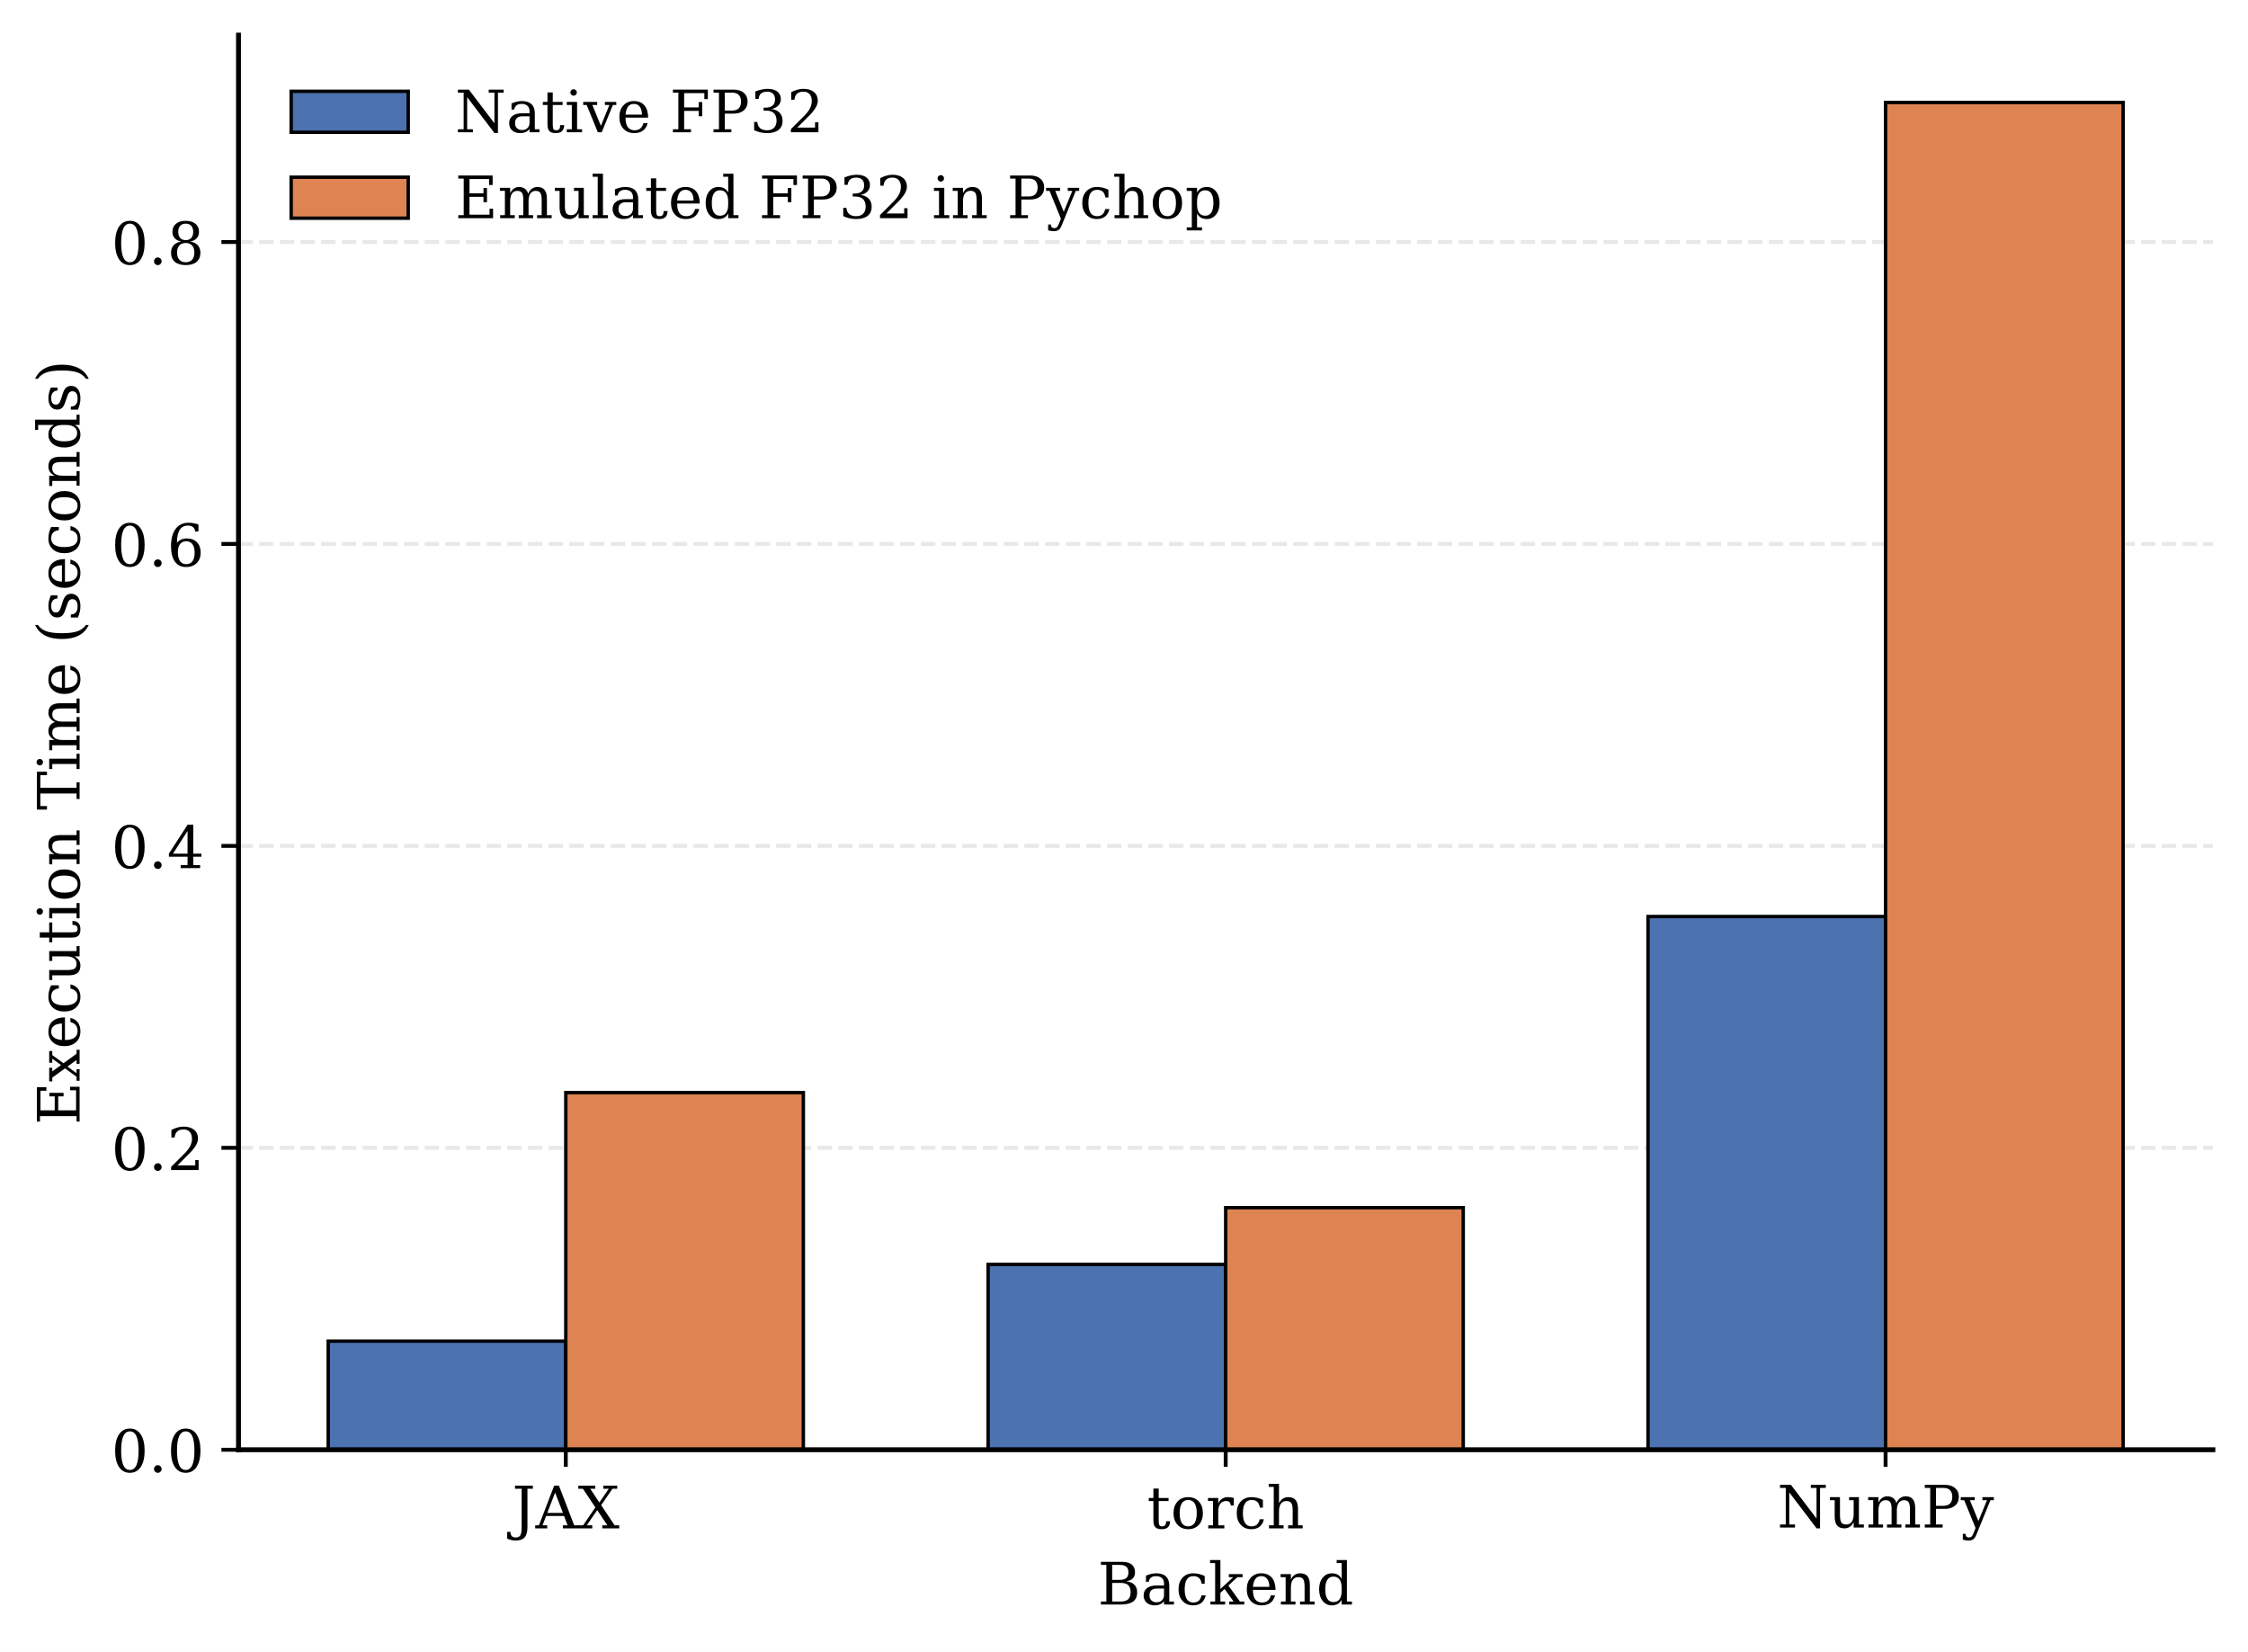
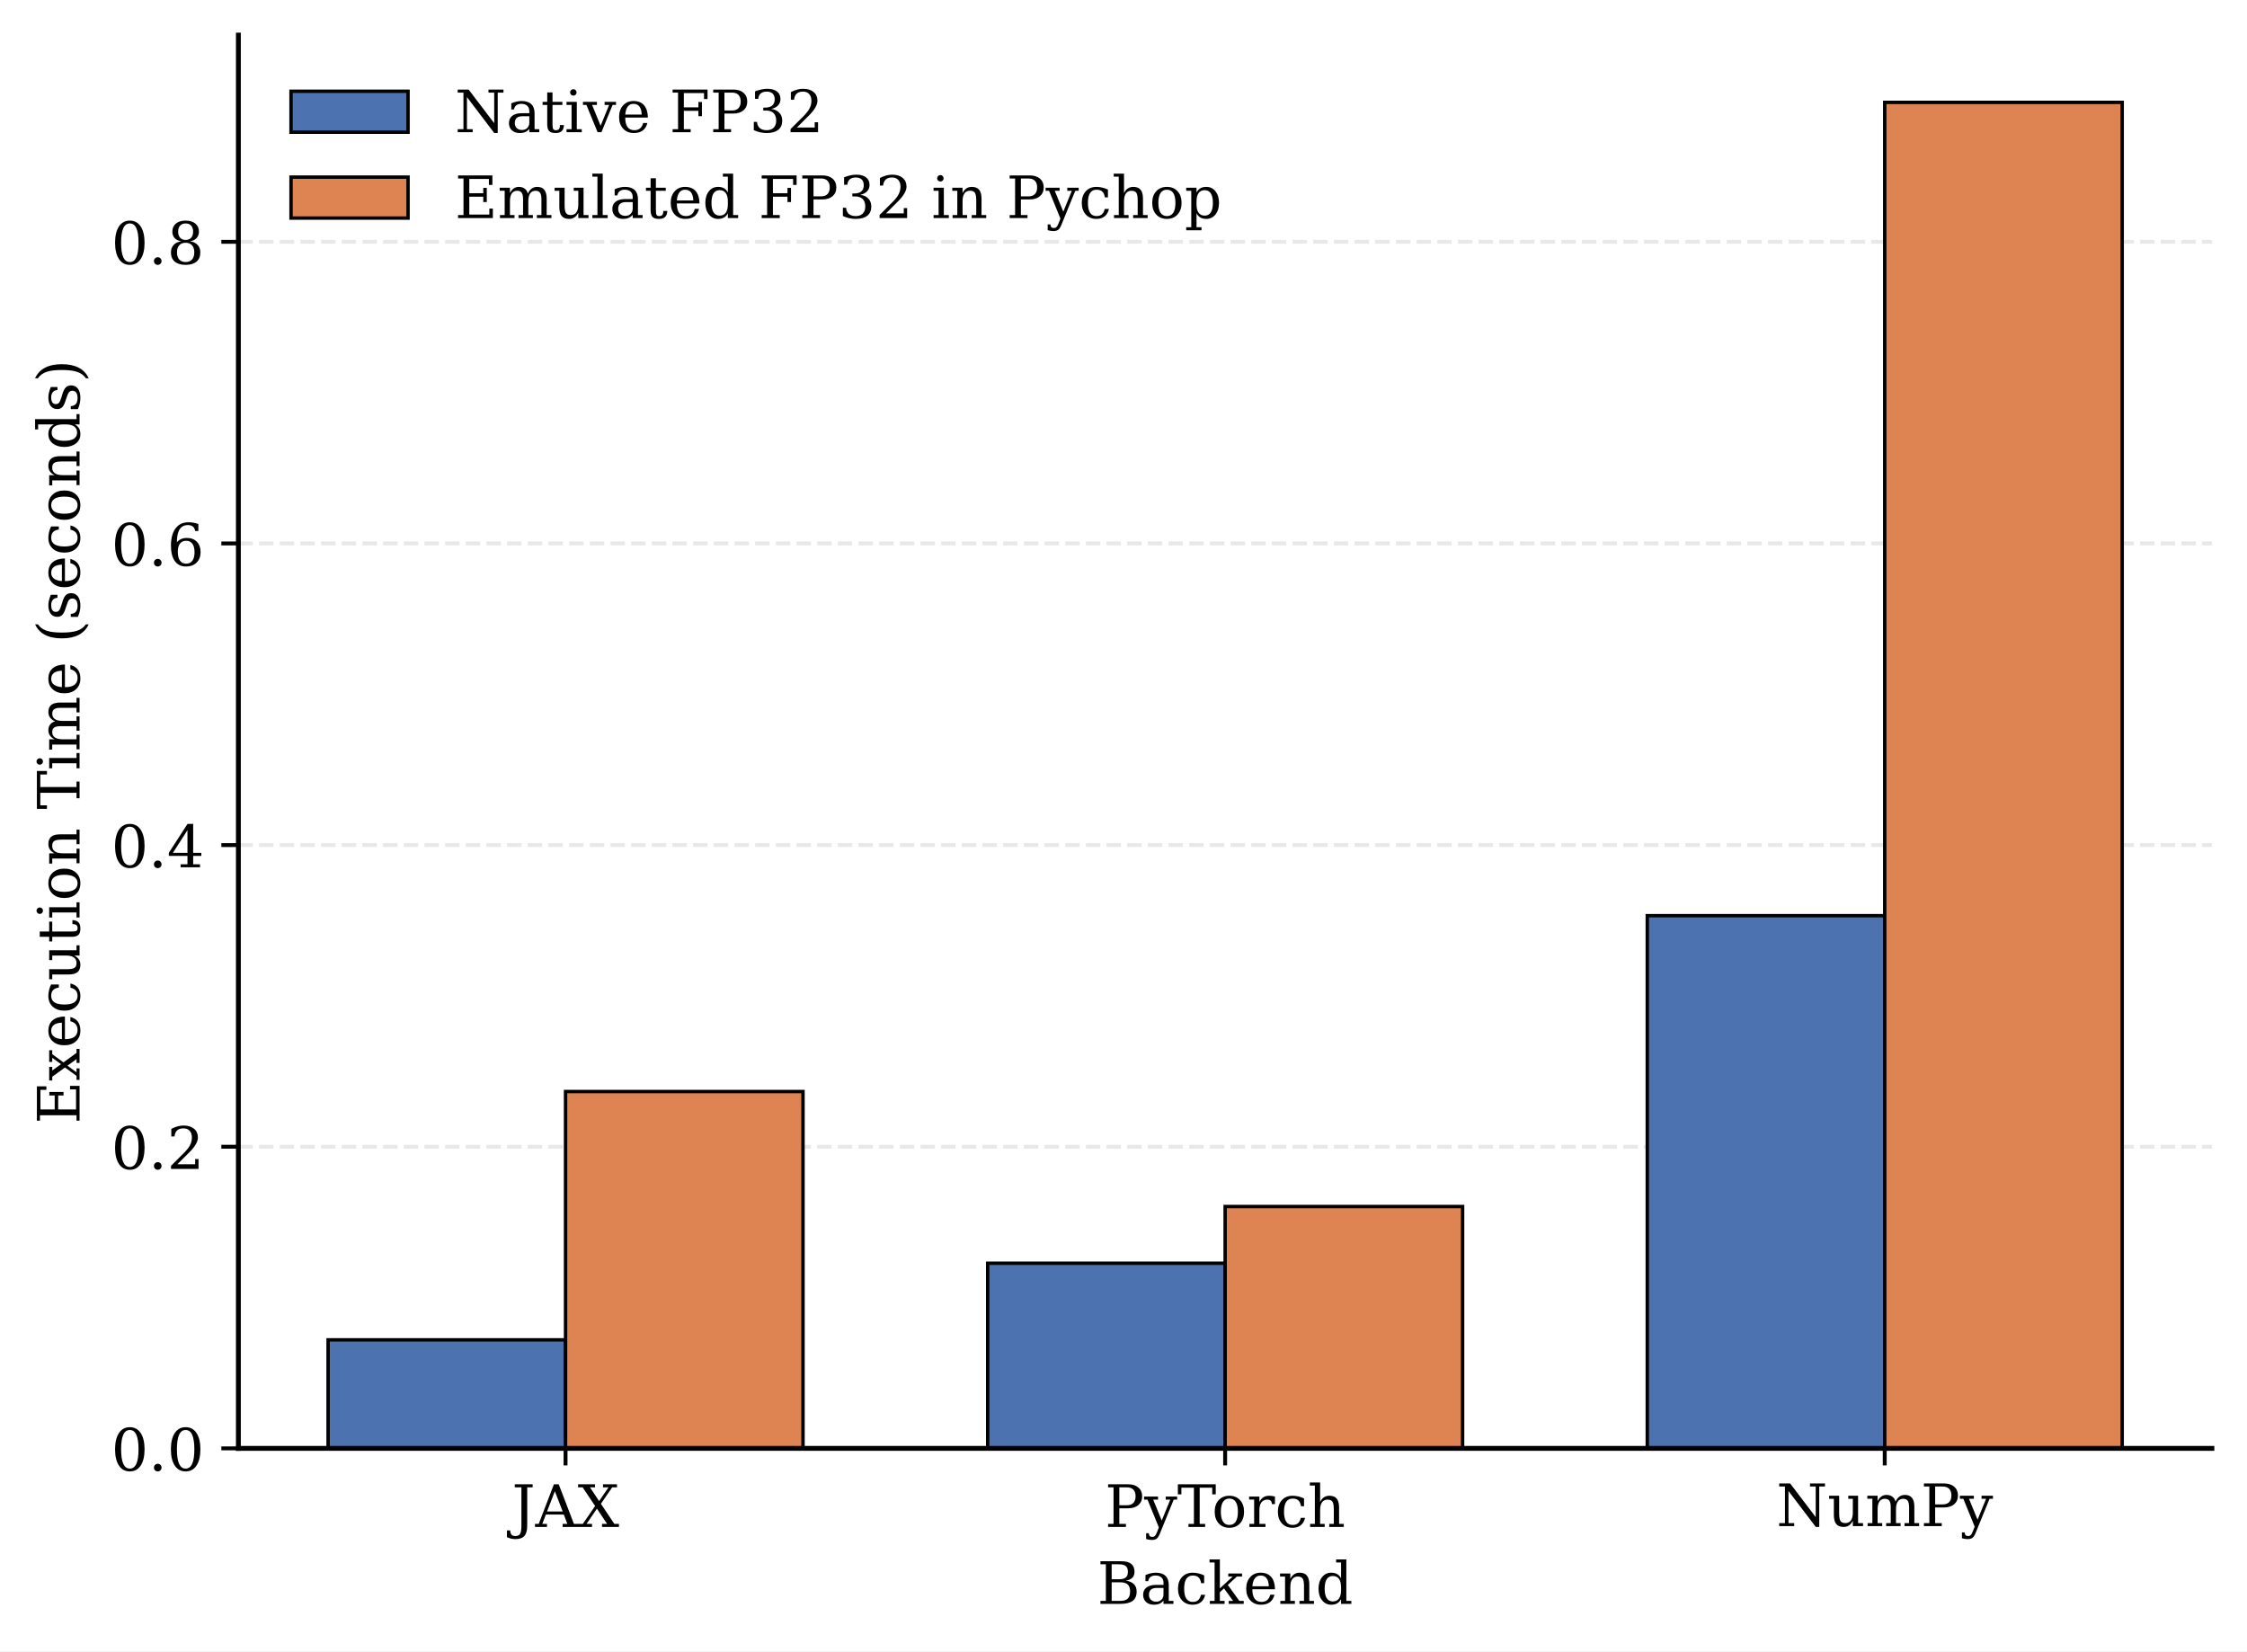
- <svg xmlns="http://www.w3.org/2000/svg" xmlns:xlink="http://www.w3.org/1999/xlink" width="460.907pt" height="338.636pt" viewBox="0 0 460.907 338.636" version="1.1">
+ <svg xmlns="http://www.w3.org/2000/svg" xmlns:xlink="http://www.w3.org/1999/xlink" width="460.907pt" height="338.687pt" viewBox="0 0 460.907 338.687" version="1.1">
  <defs>
    <style type="text/css">*{stroke-linejoin: round; stroke-linecap: butt}</style>
  </defs>
  <g id="figure_1">
    <g id="patch_1">
-       <path d="M 0 338.636  L 460.907 338.636  L 460.907 0  L 0 0  z " style="fill: #ffffff" />
+       <path d="M 0 338.687  L 460.907 338.687  L 460.907 0  L 0 0  z " style="fill: #ffffff" />
    </g>
    <g id="axes_1">
      <g id="patch_2">
-         <path d="M 48.898 297.209  L 453.707 297.209  L 453.707 7.2  L 48.898 7.2  z " style="fill: #ffffff" />
+         <path d="M 48.898 297.089  L 453.707 297.089  L 453.707 7.2  L 48.898 7.2  z " style="fill: #ffffff" />
      </g>
      <g id="matplotlib.axis_1">
        <g id="xtick_1">
          <g id="line2d_1">
            <defs>
-               <path id="m9784ee7f86" d="M 0 0  L 0 3.5  " style="stroke: #000000; stroke-width: 0.8" />
-             </defs>
-             <g>
-               <use xlink:href="#m9784ee7f86" x="116.005" y="297.209" style="stroke: #000000; stroke-width: 0.8" />
+               <path id="m0fa708ea18" d="M 0 0  L 0 3.5  " style="stroke: #000000; stroke-width: 0.8" />
+             </defs>
+             <g>
+               <use xlink:href="#m0fa708ea18" x="116.005" y="297.089" style="stroke: #000000; stroke-width: 0.8" />
            </g>
          </g>
          <g id="text_1">
-             <g transform="translate(104.9949 313.3269) scale(0.12 -0.12)">
+             <g transform="translate(104.9949 313.2069) scale(0.12 -0.12)">
              <defs>
                <path id="DejaVuSerif-4a" d="M -538 -1119  L -538 -384  L -181 -384  Q -172 -694 -34 -845  Q 103 -997 378 -997  Q 750 -997 897 -762  Q 1044 -528 1044 153  L 1044 4331  L 319 4331  L 319 4666  L 2272 4666  L 2272 4331  L 1678 4331  L 1678 128  Q 1678 -644 1368 -987  Q 1059 -1331 372 -1331  Q 150 -1331 -79 -1278  Q -309 -1225 -538 -1119  z " transform="scale(0.015625)" />
                <path id="DejaVuSerif-41" d="M 1281 1691  L 2994 1691  L 2138 3909  L 1281 1691  z M -38 0  L -38 331  L 372 331  L 2034 4666  L 2559 4666  L 4225 331  L 4684 331  L 4684 0  L 2988 0  L 2988 331  L 3506 331  L 3116 1356  L 1153 1356  L 763 331  L 1275 331  L 1275 0  L -38 0  z " transform="scale(0.015625)" />
                <path id="DejaVuSerif-58" d="M 2119 1997  L 978 331  L 1581 331  L 1581 0  L 38 0  L 38 331  L 575 331  L 1919 2291  L 556 4331  L 56 4331  L 56 4666  L 1906 4666  L 1906 4331  L 1356 4331  L 2356 2828  L 3384 4331  L 2784 4331  L 2784 4666  L 4313 4666  L 4313 4331  L 3788 4331  L 2553 2534  L 4025 331  L 4525 331  L 4525 0  L 2675 0  L 2675 331  L 3231 331  L 2119 1997  z " transform="scale(0.015625)" />
              </defs>
              <use xlink:href="#DejaVuSerif-4a" />
              <use xlink:href="#DejaVuSerif-41" transform="translate(40.08789 0)" />
              <use xlink:href="#DejaVuSerif-58" transform="translate(112.3047 0)" />
            </g>
          </g>
        </g>
        <g id="xtick_2">
          <g id="line2d_2">
            <g>
-               <use xlink:href="#m9784ee7f86" x="251.302" y="297.209" style="stroke: #000000; stroke-width: 0.8" />
+               <use xlink:href="#m0fa708ea18" x="251.302" y="297.089" style="stroke: #000000; stroke-width: 0.8" />
            </g>
          </g>
          <g id="text_2">
-             <g transform="translate(235.1866 313.3269) scale(0.12 -0.12)">
-               <defs>
-                 <path id="DejaVuSerif-74" d="M 691 2988  L 184 2988  L 184 3322  L 691 3322  L 691 4353  L 1269 4353  L 1269 3322  L 2350 3322  L 2350 2988  L 1269 2988  L 1269 878  Q 1269 456 1350 337  Q 1431 219 1650 219  Q 1875 219 1978 351  Q 2081 484 2088 781  L 2522 781  Q 2497 328 2275 118  Q 2053 -91 1600 -91  Q 1103 -91 897 129  Q 691 350 691 878  L 691 2988  z " transform="scale(0.015625)" />
+             <g transform="translate(226.6337 313.2069) scale(0.12 -0.12)">
+               <defs>
+                 <path id="DejaVuSerif-50" d="M 1581 2375  L 2406 2375  Q 2872 2375 3115 2626  Q 3359 2878 3359 3353  Q 3359 3831 3115 4081  Q 2872 4331 2406 4331  L 1581 4331  L 1581 2375  z M 353 0  L 353 331  L 947 331  L 947 4331  L 353 4331  L 353 4666  L 2559 4666  Q 3259 4666 3668 4311  Q 4078 3956 4078 3353  Q 4078 2753 3668 2397  Q 3259 2041 2559 2041  L 1581 2041  L 1581 331  L 2303 331  L 2303 0  L 353 0  z " transform="scale(0.015625)" />
+                 <path id="DejaVuSerif-79" d="M 1381 -609  L 1600 -56  L 359 2988  L -19 2988  L -19 3322  L 1509 3322  L 1509 2988  L 978 2988  L 1913 703  L 2847 2988  L 2350 2988  L 2350 3322  L 3597 3322  L 3597 2988  L 3225 2988  L 1703 -750  Q 1547 -1138 1356 -1280  Q 1166 -1422 819 -1422  Q 672 -1422 517 -1397  Q 363 -1372 206 -1325  L 206 -691  L 500 -691  Q 519 -903 608 -995  Q 697 -1088 884 -1088  Q 1056 -1088 1161 -992  Q 1266 -897 1381 -609  z " transform="scale(0.015625)" />
+                 <path id="DejaVuSerif-54" d="M 1222 0  L 1222 331  L 1819 331  L 1819 4294  L 447 4294  L 447 3566  L 63 3566  L 63 4666  L 4206 4666  L 4206 3566  L 3822 3566  L 3822 4294  L 2450 4294  L 2450 331  L 3047 331  L 3047 0  L 1222 0  z " transform="scale(0.015625)" />
                <path id="DejaVuSerif-6f" d="M 1925 219  Q 2388 219 2623 584  Q 2859 950 2859 1663  Q 2859 2375 2623 2739  Q 2388 3103 1925 3103  Q 1463 3103 1227 2739  Q 991 2375 991 1663  Q 991 950 1228 584  Q 1466 219 1925 219  z M 1925 -91  Q 1200 -91 759 389  Q 319 869 319 1663  Q 319 2456 758 2934  Q 1197 3413 1925 3413  Q 2653 3413 3092 2934  Q 3531 2456 3531 1663  Q 3531 869 3092 389  Q 2653 -91 1925 -91  z " transform="scale(0.015625)" />
                <path id="DejaVuSerif-72" d="M 3059 3328  L 3059 2497  L 2728 2497  Q 2713 2744 2591 2866  Q 2469 2988 2234 2988  Q 1809 2988 1582 2694  Q 1356 2400 1356 1850  L 1356 331  L 2022 331  L 2022 0  L 263 0  L 263 331  L 781 331  L 781 2994  L 231 2994  L 231 3322  L 1356 3322  L 1356 2731  Q 1525 3078 1790 3245  Q 2056 3413 2438 3413  Q 2578 3413 2733 3391  Q 2888 3369 3059 3328  z " transform="scale(0.015625)" />
                <path id="DejaVuSerif-63" d="M 3291 997  Q 3169 466 2822 187  Q 2475 -91 1925 -91  Q 1200 -91 759 389  Q 319 869 319 1663  Q 319 2459 759 2936  Q 1200 3413 1925 3413  Q 2241 3413 2553 3339  Q 2866 3266 3181 3116  L 3181 2266  L 2847 2266  Q 2781 2703 2561 2903  Q 2341 3103 1931 3103  Q 1466 3103 1228 2742  Q 991 2381 991 1663  Q 991 944 1227 581  Q 1463 219 1931 219  Q 2303 219 2525 412  Q 2747 606 2828 997  L 3291 997  z " transform="scale(0.015625)" />
                <path id="DejaVuSerif-68" d="M 263 0  L 263 331  L 781 331  L 781 4531  L 231 4531  L 231 4863  L 1356 4863  L 1356 2731  Q 1516 3069 1770 3241  Q 2025 3413 2363 3413  Q 2913 3413 3172 3097  Q 3431 2781 3431 2113  L 3431 331  L 3944 331  L 3944 0  L 2356 0  L 2356 331  L 2853 331  L 2853 1931  Q 2853 2541 2704 2764  Q 2556 2988 2175 2988  Q 1775 2988 1565 2697  Q 1356 2406 1356 1850  L 1356 331  L 1856 331  L 1856 0  L 263 0  z " transform="scale(0.015625)" />
              </defs>
-               <use xlink:href="#DejaVuSerif-74" />
-               <use xlink:href="#DejaVuSerif-6f" transform="translate(40.18555 0)" />
-               <use xlink:href="#DejaVuSerif-72" transform="translate(100.3906 0)" />
-               <use xlink:href="#DejaVuSerif-63" transform="translate(148.1934 0)" />
-               <use xlink:href="#DejaVuSerif-68" transform="translate(204.1992 0)" />
+               <use xlink:href="#DejaVuSerif-50" />
+               <use xlink:href="#DejaVuSerif-79" transform="translate(67.28516 0)" />
+               <use xlink:href="#DejaVuSerif-54" transform="translate(123.7793 0)" />
+               <use xlink:href="#DejaVuSerif-6f" transform="translate(182.7285 0)" />
+               <use xlink:href="#DejaVuSerif-72" transform="translate(242.9336 0)" />
+               <use xlink:href="#DejaVuSerif-63" transform="translate(290.7363 0)" />
+               <use xlink:href="#DejaVuSerif-68" transform="translate(346.7422 0)" />
            </g>
          </g>
        </g>
        <g id="xtick_3">
          <g id="line2d_3">
            <g>
-               <use xlink:href="#m9784ee7f86" x="386.599" y="297.209" style="stroke: #000000; stroke-width: 0.8" />
+               <use xlink:href="#m0fa708ea18" x="386.599" y="297.089" style="stroke: #000000; stroke-width: 0.8" />
            </g>
          </g>
          <g id="text_3">
-             <g transform="translate(364.3685 313.1562) scale(0.12 -0.12)">
+             <g transform="translate(364.3685 313.0362) scale(0.12 -0.12)">
              <defs>
                <path id="DejaVuSerif-4e" d="M 313 0  L 313 331  L 941 331  L 941 4331  L 313 4331  L 313 4666  L 1509 4666  L 4306 984  L 4306 4331  L 3681 4331  L 3681 4666  L 5319 4666  L 5319 4331  L 4691 4331  L 4691 -91  L 4313 -91  L 1325 3841  L 1325 331  L 1953 331  L 1953 0  L 313 0  z " transform="scale(0.015625)" />
                <path id="DejaVuSerif-75" d="M 2266 3322  L 3341 3322  L 3341 331  L 3884 331  L 3884 0  L 2766 0  L 2766 588  Q 2606 256 2353 82  Q 2100 -91 1766 -91  Q 1213 -91 952 223  Q 691 538 691 1209  L 691 2988  L 172 2988  L 172 3322  L 1269 3322  L 1269 1388  Q 1269 781 1417 556  Q 1566 331 1947 331  Q 2347 331 2556 625  Q 2766 919 2766 1478  L 2766 2988  L 2266 2988  L 2266 3322  z " transform="scale(0.015625)" />
                <path id="DejaVuSerif-6d" d="M 3316 2675  Q 3481 3041 3739 3227  Q 3997 3413 4341 3413  Q 4863 3413 5119 3089  Q 5375 2766 5375 2113  L 5375 331  L 5894 331  L 5894 0  L 4300 0  L 4300 331  L 4800 331  L 4800 2047  Q 4800 2556 4650 2772  Q 4500 2988 4153 2988  Q 3769 2988 3567 2697  Q 3366 2406 3366 1850  L 3366 331  L 3866 331  L 3866 0  L 2291 0  L 2291 331  L 2791 331  L 2791 2069  Q 2791 2566 2641 2777  Q 2491 2988 2144 2988  Q 1759 2988 1557 2697  Q 1356 2406 1356 1850  L 1356 331  L 1856 331  L 1856 0  L 263 0  L 263 331  L 781 331  L 781 2994  L 231 2994  L 231 3322  L 1356 3322  L 1356 2731  Q 1516 3063 1762 3238  Q 2009 3413 2322 3413  Q 2709 3413 2968 3220  Q 3228 3028 3316 2675  z " transform="scale(0.015625)" />
-                 <path id="DejaVuSerif-50" d="M 1581 2375  L 2406 2375  Q 2872 2375 3115 2626  Q 3359 2878 3359 3353  Q 3359 3831 3115 4081  Q 2872 4331 2406 4331  L 1581 4331  L 1581 2375  z M 353 0  L 353 331  L 947 331  L 947 4331  L 353 4331  L 353 4666  L 2559 4666  Q 3259 4666 3668 4311  Q 4078 3956 4078 3353  Q 4078 2753 3668 2397  Q 3259 2041 2559 2041  L 1581 2041  L 1581 331  L 2303 331  L 2303 0  L 353 0  z " transform="scale(0.015625)" />
-                 <path id="DejaVuSerif-79" d="M 1381 -609  L 1600 -56  L 359 2988  L -19 2988  L -19 3322  L 1509 3322  L 1509 2988  L 978 2988  L 1913 703  L 2847 2988  L 2350 2988  L 2350 3322  L 3597 3322  L 3597 2988  L 3225 2988  L 1703 -750  Q 1547 -1138 1356 -1280  Q 1166 -1422 819 -1422  Q 672 -1422 517 -1397  Q 363 -1372 206 -1325  L 206 -691  L 500 -691  Q 519 -903 608 -995  Q 697 -1088 884 -1088  Q 1056 -1088 1161 -992  Q 1266 -897 1381 -609  z " transform="scale(0.015625)" />
              </defs>
              <use xlink:href="#DejaVuSerif-4e" />
              <use xlink:href="#DejaVuSerif-75" transform="translate(87.5 0)" />
              <use xlink:href="#DejaVuSerif-6d" transform="translate(151.9043 0)" />
              <use xlink:href="#DejaVuSerif-50" transform="translate(246.7285 0)" />
              <use xlink:href="#DejaVuSerif-79" transform="translate(314.0137 0)" />
            </g>
          </g>
        </g>
        <g id="text_4">
-           <g transform="translate(225.0634 328.9406) scale(0.12 -0.12)">
+           <g transform="translate(225.0634 328.9912) scale(0.12 -0.12)">
            <defs>
              <path id="DejaVuSerif-42" d="M 1581 331  L 2516 331  Q 3078 331 3337 575  Q 3597 819 3597 1350  Q 3597 1878 3339 2120  Q 3081 2363 2516 2363  L 1581 2363  L 1581 331  z M 1581 2694  L 2375 2694  Q 2888 2694 3123 2891  Q 3359 3088 3359 3513  Q 3359 3941 3123 4136  Q 2888 4331 2375 4331  L 1581 4331  L 1581 2694  z M 353 0  L 353 331  L 947 331  L 947 4331  L 353 4331  L 353 4666  L 2656 4666  Q 3363 4666 3720 4377  Q 4078 4088 4078 3513  Q 4078 3097 3829 2850  Q 3581 2603 3103 2547  Q 3697 2472 4005 2167  Q 4313 1863 4313 1350  Q 4313 656 3875 328  Q 3438 0 2509 0  L 353 0  z " transform="scale(0.015625)" />
              <path id="DejaVuSerif-61" d="M 2547 1044  L 2547 1747  L 1806 1747  Q 1378 1747 1168 1562  Q 959 1378 959 997  Q 959 650 1171 447  Q 1384 244 1747 244  Q 2106 244 2326 466  Q 2547 688 2547 1044  z M 3122 2075  L 3122 331  L 3634 331  L 3634 0  L 2547 0  L 2547 359  Q 2356 128 2106 18  Q 1856 -91 1522 -91  Q 969 -91 644 203  Q 319 497 319 997  Q 319 1513 691 1797  Q 1063 2081 1741 2081  L 2547 2081  L 2547 2309  Q 2547 2688 2317 2895  Q 2088 3103 1672 3103  Q 1328 3103 1125 2947  Q 922 2791 872 2484  L 575 2484  L 575 3156  Q 875 3284 1158 3348  Q 1441 3413 1709 3413  Q 2400 3413 2761 3070  Q 3122 2728 3122 2075  z " transform="scale(0.015625)" />
              <path id="DejaVuSerif-6b" d="M 1831 0  L 219 0  L 219 331  L 738 331  L 738 4531  L 184 4531  L 184 4863  L 1313 4863  L 1313 1697  L 2713 2988  L 2234 2988  L 2234 3322  L 3738 3322  L 3738 2988  L 3169 2988  L 2181 2075  L 3444 331  L 3922 331  L 3922 0  L 2284 0  L 2284 331  L 2759 331  L 1766 1697  L 1313 1275  L 1313 331  L 1831 331  L 1831 0  z " transform="scale(0.015625)" />
              <path id="DejaVuSerif-65" d="M 3469 1600  L 991 1600  L 991 1575  Q 991 903 1244 561  Q 1497 219 1991 219  Q 2369 219 2611 417  Q 2853 616 2950 1006  L 3413 1006  Q 3275 459 2904 184  Q 2534 -91 1931 -91  Q 1203 -91 761 389  Q 319 869 319 1663  Q 319 2450 753 2931  Q 1188 3413 1894 3413  Q 2647 3413 3050 2948  Q 3453 2484 3469 1600  z M 2791 1931  Q 2772 2513 2545 2808  Q 2319 3103 1894 3103  Q 1497 3103 1269 2806  Q 1041 2509 991 1931  L 2791 1931  z " transform="scale(0.015625)" />
              <path id="DejaVuSerif-6e" d="M 263 0  L 263 331  L 781 331  L 781 2988  L 231 2988  L 231 3322  L 1356 3322  L 1356 2731  Q 1516 3069 1770 3241  Q 2025 3413 2363 3413  Q 2913 3413 3172 3097  Q 3431 2781 3431 2113  L 3431 331  L 3944 331  L 3944 0  L 2356 0  L 2356 331  L 2853 331  L 2853 1931  Q 2853 2541 2703 2767  Q 2553 2994 2175 2994  Q 1775 2994 1565 2701  Q 1356 2409 1356 1850  L 1356 331  L 1856 331  L 1856 0  L 263 0  z " transform="scale(0.015625)" />
              <path id="DejaVuSerif-64" d="M 3359 331  L 3909 331  L 3909 0  L 2784 0  L 2784 519  Q 2616 206 2355 57  Q 2094 -91 1709 -91  Q 1097 -91 708 395  Q 319 881 319 1663  Q 319 2444 706 2928  Q 1094 3413 1709 3413  Q 2094 3413 2355 3264  Q 2616 3116 2784 2803  L 2784 4531  L 2241 4531  L 2241 4863  L 3359 4863  L 3359 331  z M 2784 1497  L 2784 1825  Q 2784 2422 2554 2737  Q 2325 3053 1888 3053  Q 1444 3053 1217 2703  Q 991 2353 991 1663  Q 991 975 1217 622  Q 1444 269 1888 269  Q 2325 269 2554 583  Q 2784 897 2784 1497  z " transform="scale(0.015625)" />
            </defs>
            <use xlink:href="#DejaVuSerif-42" />
            <use xlink:href="#DejaVuSerif-61" transform="translate(73.48633 0)" />
            <use xlink:href="#DejaVuSerif-63" transform="translate(133.1055 0)" />
            <use xlink:href="#DejaVuSerif-6b" transform="translate(189.1113 0)" />
            <use xlink:href="#DejaVuSerif-65" transform="translate(249.707 0)" />
            <use xlink:href="#DejaVuSerif-6e" transform="translate(308.8867 0)" />
            <use xlink:href="#DejaVuSerif-64" transform="translate(373.291 0)" />
          </g>
        </g>
      </g>
      <g id="matplotlib.axis_2">
        <g id="ytick_1">
          <g id="line2d_4">
-             <path d="M 48.898 297.209  L 453.707 297.209  " clip-path="url(#p8ad93ba8d1)" style="fill: none; stroke-dasharray: 2.96,1.28; stroke-dashoffset: 0; stroke: #b0b0b0; stroke-opacity: 0.3; stroke-width: 0.8" />
+             <path d="M 48.898 297.089  L 453.707 297.089  " clip-path="url(#pc6f46db406)" style="fill: none; stroke-dasharray: 2.96,1.28; stroke-dashoffset: 0; stroke: #b0b0b0; stroke-opacity: 0.3; stroke-width: 0.8" />
          </g>
          <g id="line2d_5">
            <defs>
-               <path id="me3a1430aa9" d="M 0 0  L -3.5 0  " style="stroke: #000000; stroke-width: 0.8" />
-             </defs>
-             <g>
-               <use xlink:href="#me3a1430aa9" x="48.898" y="297.209" style="stroke: #000000; stroke-width: 0.8" />
+               <path id="m14e8489f0f" d="M 0 0  L -3.5 0  " style="stroke: #000000; stroke-width: 0.8" />
+             </defs>
+             <g>
+               <use xlink:href="#m14e8489f0f" x="48.898" y="297.089" style="stroke: #000000; stroke-width: 0.8" />
            </g>
          </g>
          <g id="text_5">
-             <g transform="translate(22.81375 301.7678) scale(0.12 -0.12)">
+             <g transform="translate(22.81375 301.6478) scale(0.12 -0.12)">
              <defs>
                <path id="DejaVuSerif-30" d="M 2034 219  Q 2513 219 2750 744  Q 2988 1269 2988 2328  Q 2988 3391 2750 3916  Q 2513 4441 2034 4441  Q 1556 4441 1318 3916  Q 1081 3391 1081 2328  Q 1081 1269 1318 744  Q 1556 219 2034 219  z M 2034 -91  Q 1275 -91 848 546  Q 422 1184 422 2328  Q 422 3475 848 4112  Q 1275 4750 2034 4750  Q 2797 4750 3222 4112  Q 3647 3475 3647 2328  Q 3647 1184 3222 546  Q 2797 -91 2034 -91  z " transform="scale(0.015625)" />
                <path id="DejaVuSerif-2e" d="M 603 325  Q 603 500 722 622  Q 841 744 1019 744  Q 1191 744 1312 622  Q 1434 500 1434 325  Q 1434 153 1312 31  Q 1191 -91 1019 -91  Q 841 -91 722 29  Q 603 150 603 325  z " transform="scale(0.015625)" />
              </defs>
              <use xlink:href="#DejaVuSerif-30" />
              <use xlink:href="#DejaVuSerif-2e" transform="translate(63.62305 0)" />
              <use xlink:href="#DejaVuSerif-30" transform="translate(95.41016 0)" />
            </g>
          </g>
        </g>
        <g id="ytick_2">
          <g id="line2d_6">
-             <path d="M 48.898 235.311  L 453.707 235.311  " clip-path="url(#p8ad93ba8d1)" style="fill: none; stroke-dasharray: 2.96,1.28; stroke-dashoffset: 0; stroke: #b0b0b0; stroke-opacity: 0.3; stroke-width: 0.8" />
+             <path d="M 48.898 235.216  L 453.707 235.216  " clip-path="url(#pc6f46db406)" style="fill: none; stroke-dasharray: 2.96,1.28; stroke-dashoffset: 0; stroke: #b0b0b0; stroke-opacity: 0.3; stroke-width: 0.8" />
          </g>
          <g id="line2d_7">
            <g>
-               <use xlink:href="#me3a1430aa9" x="48.898" y="235.311" style="stroke: #000000; stroke-width: 0.8" />
+               <use xlink:href="#m14e8489f0f" x="48.898" y="235.216" style="stroke: #000000; stroke-width: 0.8" />
            </g>
          </g>
          <g id="text_6">
-             <g transform="translate(22.81375 239.8699) scale(0.12 -0.12)">
+             <g transform="translate(22.81375 239.7755) scale(0.12 -0.12)">
              <defs>
                <path id="DejaVuSerif-32" d="M 819 3553  L 469 3553  L 469 4384  Q 803 4563 1142 4656  Q 1481 4750 1806 4750  Q 2534 4750 2956 4397  Q 3378 4044 3378 3438  Q 3378 2753 2422 1800  Q 2347 1728 2309 1691  L 1131 513  L 3078 513  L 3078 1088  L 3444 1088  L 3444 0  L 434 0  L 434 341  L 1850 1753  Q 2319 2222 2519 2614  Q 2719 3006 2719 3438  Q 2719 3909 2473 4175  Q 2228 4441 1797 4441  Q 1350 4441 1106 4219  Q 863 3997 819 3553  z " transform="scale(0.015625)" />
              </defs>
              <use xlink:href="#DejaVuSerif-30" />
              <use xlink:href="#DejaVuSerif-2e" transform="translate(63.62305 0)" />
              <use xlink:href="#DejaVuSerif-32" transform="translate(95.41016 0)" />
            </g>
          </g>
        </g>
        <g id="ytick_3">
          <g id="line2d_8">
-             <path d="M 48.898 173.413  L 453.707 173.413  " clip-path="url(#p8ad93ba8d1)" style="fill: none; stroke-dasharray: 2.96,1.28; stroke-dashoffset: 0; stroke: #b0b0b0; stroke-opacity: 0.3; stroke-width: 0.8" />
+             <path d="M 48.898 173.344  L 453.707 173.344  " clip-path="url(#pc6f46db406)" style="fill: none; stroke-dasharray: 2.96,1.28; stroke-dashoffset: 0; stroke: #b0b0b0; stroke-opacity: 0.3; stroke-width: 0.8" />
          </g>
          <g id="line2d_9">
            <g>
-               <use xlink:href="#me3a1430aa9" x="48.898" y="173.413" style="stroke: #000000; stroke-width: 0.8" />
+               <use xlink:href="#m14e8489f0f" x="48.898" y="173.344" style="stroke: #000000; stroke-width: 0.8" />
            </g>
          </g>
          <g id="text_7">
-             <g transform="translate(22.81375 177.9719) scale(0.12 -0.12)">
+             <g transform="translate(22.81375 177.9032) scale(0.12 -0.12)">
              <defs>
                <path id="DejaVuSerif-34" d="M 2234 1581  L 2234 4063  L 641 1581  L 2234 1581  z M 3609 0  L 1484 0  L 1484 331  L 2234 331  L 2234 1247  L 197 1247  L 197 1588  L 2241 4750  L 2859 4750  L 2859 1581  L 3750 1581  L 3750 1247  L 2859 1247  L 2859 331  L 3609 331  L 3609 0  z " transform="scale(0.015625)" />
              </defs>
              <use xlink:href="#DejaVuSerif-30" />
              <use xlink:href="#DejaVuSerif-2e" transform="translate(63.62305 0)" />
              <use xlink:href="#DejaVuSerif-34" transform="translate(95.41016 0)" />
            </g>
          </g>
        </g>
        <g id="ytick_4">
          <g id="line2d_10">
-             <path d="M 48.898 111.515  L 453.707 111.515  " clip-path="url(#p8ad93ba8d1)" style="fill: none; stroke-dasharray: 2.96,1.28; stroke-dashoffset: 0; stroke: #b0b0b0; stroke-opacity: 0.3; stroke-width: 0.8" />
+             <path d="M 48.898 111.472  L 453.707 111.472  " clip-path="url(#pc6f46db406)" style="fill: none; stroke-dasharray: 2.96,1.28; stroke-dashoffset: 0; stroke: #b0b0b0; stroke-opacity: 0.3; stroke-width: 0.8" />
          </g>
          <g id="line2d_11">
            <g>
-               <use xlink:href="#me3a1430aa9" x="48.898" y="111.515" style="stroke: #000000; stroke-width: 0.8" />
+               <use xlink:href="#m14e8489f0f" x="48.898" y="111.472" style="stroke: #000000; stroke-width: 0.8" />
            </g>
          </g>
          <g id="text_8">
-             <g transform="translate(22.81375 116.074) scale(0.12 -0.12)">
+             <g transform="translate(22.81375 116.0308) scale(0.12 -0.12)">
              <defs>
                <path id="DejaVuSerif-36" d="M 2094 219  Q 2534 219 2771 542  Q 3009 866 3009 1472  Q 3009 2078 2771 2401  Q 2534 2725 2094 2725  Q 1647 2725 1412 2412  Q 1178 2100 1178 1509  Q 1178 888 1415 553  Q 1653 219 2094 219  z M 1075 2569  Q 1288 2803 1556 2918  Q 1825 3034 2163 3034  Q 2859 3034 3264 2615  Q 3669 2197 3669 1472  Q 3669 763 3233 336  Q 2797 -91 2069 -91  Q 1278 -91 853 498  Q 428 1088 428 2181  Q 428 3406 931 4078  Q 1434 4750 2350 4750  Q 2597 4750 2869 4703  Q 3141 4656 3425 4563  L 3425 3794  L 3072 3794  Q 3034 4109 2831 4275  Q 2628 4441 2284 4441  Q 1678 4441 1381 3981  Q 1084 3522 1075 2569  z " transform="scale(0.015625)" />
              </defs>
              <use xlink:href="#DejaVuSerif-30" />
              <use xlink:href="#DejaVuSerif-2e" transform="translate(63.62305 0)" />
              <use xlink:href="#DejaVuSerif-36" transform="translate(95.41016 0)" />
            </g>
          </g>
        </g>
        <g id="ytick_5">
          <g id="line2d_12">
-             <path d="M 48.898 49.617  L 453.707 49.617  " clip-path="url(#p8ad93ba8d1)" style="fill: none; stroke-dasharray: 2.96,1.28; stroke-dashoffset: 0; stroke: #b0b0b0; stroke-opacity: 0.3; stroke-width: 0.8" />
+             <path d="M 48.898 49.599  L 453.707 49.599  " clip-path="url(#pc6f46db406)" style="fill: none; stroke-dasharray: 2.96,1.28; stroke-dashoffset: 0; stroke: #b0b0b0; stroke-opacity: 0.3; stroke-width: 0.8" />
          </g>
          <g id="line2d_13">
            <g>
-               <use xlink:href="#me3a1430aa9" x="48.898" y="49.617" style="stroke: #000000; stroke-width: 0.8" />
+               <use xlink:href="#m14e8489f0f" x="48.898" y="49.599" style="stroke: #000000; stroke-width: 0.8" />
            </g>
          </g>
          <g id="text_9">
-             <g transform="translate(22.81375 54.17607) scale(0.12 -0.12)">
+             <g transform="translate(22.81375 54.15851) scale(0.12 -0.12)">
              <defs>
                <path id="DejaVuSerif-38" d="M 2981 1275  Q 2981 1775 2732 2051  Q 2484 2328 2034 2328  Q 1584 2328 1336 2051  Q 1088 1775 1088 1275  Q 1088 772 1336 495  Q 1584 219 2034 219  Q 2484 219 2732 495  Q 2981 772 2981 1275  z M 2853 3541  Q 2853 3966 2637 4203  Q 2422 4441 2034 4441  Q 1650 4441 1433 4203  Q 1216 3966 1216 3541  Q 1216 3113 1433 2875  Q 1650 2638 2034 2638  Q 2422 2638 2637 2875  Q 2853 3113 2853 3541  z M 2516 2484  Q 3047 2413 3344 2092  Q 3641 1772 3641 1275  Q 3641 619 3225 264  Q 2809 -91 2034 -91  Q 1263 -91 845 264  Q 428 619 428 1275  Q 428 1772 725 2092  Q 1022 2413 1556 2484  Q 1084 2569 832 2842  Q 581 3116 581 3541  Q 581 4103 968 4426  Q 1356 4750 2034 4750  Q 2713 4750 3100 4426  Q 3488 4103 3488 3541  Q 3488 3116 3236 2842  Q 2984 2569 2516 2484  z " transform="scale(0.015625)" />
              </defs>
              <use xlink:href="#DejaVuSerif-30" />
              <use xlink:href="#DejaVuSerif-2e" transform="translate(63.62305 0)" />
              <use xlink:href="#DejaVuSerif-38" transform="translate(95.41016 0)" />
            </g>
          </g>
        </g>
        <g id="text_10">
-           <g transform="translate(16.31812 230.5944) rotate(-90) scale(0.12 -0.12)">
+           <g transform="translate(16.31812 230.5344) rotate(-90) scale(0.12 -0.12)">
            <defs>
              <path id="DejaVuSerif-45" d="M 353 0  L 353 331  L 947 331  L 947 4331  L 353 4331  L 353 4666  L 4109 4666  L 4109 3628  L 3725 3628  L 3725 4281  L 1581 4281  L 1581 2719  L 3109 2719  L 3109 3303  L 3494 3303  L 3494 1753  L 3109 1753  L 3109 2338  L 1581 2338  L 1581 384  L 3775 384  L 3775 1038  L 4159 1038  L 4159 0  L 353 0  z " transform="scale(0.015625)" />
              <path id="DejaVuSerif-78" d="M 1863 2028  L 2559 2988  L 2113 2988  L 2113 3322  L 3391 3322  L 3391 2988  L 2950 2988  L 2059 1759  L 3097 331  L 3531 331  L 3531 0  L 1997 0  L 1997 331  L 2419 331  L 1697 1325  L 972 331  L 1403 331  L 1403 0  L 141 0  L 141 331  L 581 331  L 1497 1594  L 488 2988  L 78 2988  L 78 3322  L 1563 3322  L 1563 2988  L 1166 2988  L 1863 2028  z " transform="scale(0.015625)" />
+               <path id="DejaVuSerif-74" d="M 691 2988  L 184 2988  L 184 3322  L 691 3322  L 691 4353  L 1269 4353  L 1269 3322  L 2350 3322  L 2350 2988  L 1269 2988  L 1269 878  Q 1269 456 1350 337  Q 1431 219 1650 219  Q 1875 219 1978 351  Q 2081 484 2088 781  L 2522 781  Q 2497 328 2275 118  Q 2053 -91 1600 -91  Q 1103 -91 897 129  Q 691 350 691 878  L 691 2988  z " transform="scale(0.015625)" />
              <path id="DejaVuSerif-69" d="M 622 4353  Q 622 4497 726 4603  Q 831 4709 978 4709  Q 1122 4709 1226 4603  Q 1331 4497 1331 4353  Q 1331 4206 1228 4103  Q 1125 4000 978 4000  Q 831 4000 726 4103  Q 622 4206 622 4353  z M 1356 331  L 1900 331  L 1900 0  L 231 0  L 231 331  L 781 331  L 781 2988  L 231 2988  L 231 3322  L 1356 3322  L 1356 331  z " transform="scale(0.015625)" />
              <path id="DejaVuSerif-20" transform="scale(0.015625)" />
-               <path id="DejaVuSerif-54" d="M 1222 0  L 1222 331  L 1819 331  L 1819 4294  L 447 4294  L 447 3566  L 63 3566  L 63 4666  L 4206 4666  L 4206 3566  L 3822 3566  L 3822 4294  L 2450 4294  L 2450 331  L 3047 331  L 3047 0  L 1222 0  z " transform="scale(0.015625)" />
              <path id="DejaVuSerif-28" d="M 2041 -997  Q 1281 -656 893 83  Q 506 822 506 1931  Q 506 3044 893 3783  Q 1281 4522 2041 4863  L 2041 4556  Q 1559 4225 1350 3623  Q 1141 3022 1141 1931  Q 1141 844 1350 242  Q 1559 -359 2041 -691  L 2041 -997  z " transform="scale(0.015625)" />
              <path id="DejaVuSerif-73" d="M 359 184  L 359 959  L 691 959  Q 703 588 923 403  Q 1144 219 1575 219  Q 1963 219 2166 364  Q 2369 509 2369 788  Q 2369 1006 2220 1140  Q 2072 1275 1594 1428  L 1178 1569  Q 750 1706 558 1912  Q 366 2119 366 2438  Q 366 2894 700 3153  Q 1034 3413 1625 3413  Q 1888 3413 2178 3344  Q 2469 3275 2778 3144  L 2778 2419  L 2447 2419  Q 2434 2741 2221 2922  Q 2009 3103 1644 3103  Q 1281 3103 1095 2975  Q 909 2847 909 2591  Q 909 2381 1050 2254  Q 1191 2128 1613 1997  L 2069 1856  Q 2541 1709 2748 1489  Q 2956 1269 2956 922  Q 2956 450 2595 179  Q 2234 -91 1600 -91  Q 1278 -91 972 -22  Q 666 47 359 184  z " transform="scale(0.015625)" />
              <path id="DejaVuSerif-29" d="M 453 -997  L 453 -691  Q 934 -359 1145 242  Q 1356 844 1356 1931  Q 1356 3022 1145 3623  Q 934 4225 453 4556  L 453 4863  Q 1216 4522 1603 3783  Q 1991 3044 1991 1931  Q 1991 822 1603 83  Q 1216 -656 453 -997  z " transform="scale(0.015625)" />
            </defs>
            <use xlink:href="#DejaVuSerif-45" />
            <use xlink:href="#DejaVuSerif-78" transform="translate(72.99805 0)" />
            <use xlink:href="#DejaVuSerif-65" transform="translate(129.3945 0)" />
            <use xlink:href="#DejaVuSerif-63" transform="translate(188.5742 0)" />
            <use xlink:href="#DejaVuSerif-75" transform="translate(244.5801 0)" />
            <use xlink:href="#DejaVuSerif-74" transform="translate(308.9844 0)" />
            <use xlink:href="#DejaVuSerif-69" transform="translate(349.1699 0)" />
            <use xlink:href="#DejaVuSerif-6f" transform="translate(381.1523 0)" />
            <use xlink:href="#DejaVuSerif-6e" transform="translate(441.3574 0)" />
            <use xlink:href="#DejaVuSerif-20" transform="translate(505.7617 0)" />
            <use xlink:href="#DejaVuSerif-54" transform="translate(537.5488 0)" />
            <use xlink:href="#DejaVuSerif-69" transform="translate(604.248 0)" />
            <use xlink:href="#DejaVuSerif-6d" transform="translate(636.2305 0)" />
            <use xlink:href="#DejaVuSerif-65" transform="translate(731.0547 0)" />
            <use xlink:href="#DejaVuSerif-20" transform="translate(790.2344 0)" />
            <use xlink:href="#DejaVuSerif-28" transform="translate(822.0215 0)" />
            <use xlink:href="#DejaVuSerif-73" transform="translate(861.0352 0)" />
            <use xlink:href="#DejaVuSerif-65" transform="translate(912.3535 0)" />
            <use xlink:href="#DejaVuSerif-63" transform="translate(971.5332 0)" />
            <use xlink:href="#DejaVuSerif-6f" transform="translate(1027.539 0)" />
            <use xlink:href="#DejaVuSerif-6e" transform="translate(1087.744 0)" />
            <use xlink:href="#DejaVuSerif-64" transform="translate(1152.148 0)" />
            <use xlink:href="#DejaVuSerif-73" transform="translate(1216.162 0)" />
            <use xlink:href="#DejaVuSerif-29" transform="translate(1267.48 0)" />
          </g>
        </g>
      </g>
      <g id="patch_3">
-         <path d="M 67.298 297.209  L 116.005 297.209  L 116.005 274.946  L 67.298 274.946  z " clip-path="url(#p8ad93ba8d1)" style="fill: #4c72b0; stroke: #000000; stroke-width: 0.7; stroke-linejoin: miter" />
+         <path d="M 67.298 297.089  L 116.005 297.089  L 116.005 274.835  L 67.298 274.835  z " clip-path="url(#pc6f46db406)" style="fill: #4c72b0; stroke: #000000; stroke-width: 0.7; stroke-linejoin: miter" />
      </g>
      <g id="patch_4">
-         <path d="M 202.595 297.209  L 251.302 297.209  L 251.302 259.217  L 202.595 259.217  z " clip-path="url(#p8ad93ba8d1)" style="fill: #4c72b0; stroke: #000000; stroke-width: 0.7; stroke-linejoin: miter" />
+         <path d="M 202.595 297.089  L 251.302 297.089  L 251.302 259.112  L 202.595 259.112  z " clip-path="url(#pc6f46db406)" style="fill: #4c72b0; stroke: #000000; stroke-width: 0.7; stroke-linejoin: miter" />
      </g>
      <g id="patch_5">
-         <path d="M 337.892 297.209  L 386.599 297.209  L 386.599 187.896  L 337.892 187.896  z " clip-path="url(#p8ad93ba8d1)" style="fill: #4c72b0; stroke: #000000; stroke-width: 0.7; stroke-linejoin: miter" />
+         <path d="M 337.892 297.089  L 386.599 297.089  L 386.599 187.821  L 337.892 187.821  z " clip-path="url(#pc6f46db406)" style="fill: #4c72b0; stroke: #000000; stroke-width: 0.7; stroke-linejoin: miter" />
      </g>
      <g id="patch_6">
-         <path d="M 116.005 297.209  L 164.712 297.209  L 164.712 223.99  L 116.005 223.99  z " clip-path="url(#p8ad93ba8d1)" style="fill: #dd8452; stroke: #000000; stroke-width: 0.7; stroke-linejoin: miter" />
+         <path d="M 116.005 297.089  L 164.712 297.089  L 164.712 223.9  L 116.005 223.9  z " clip-path="url(#pc6f46db406)" style="fill: #dd8452; stroke: #000000; stroke-width: 0.7; stroke-linejoin: miter" />
      </g>
      <g id="patch_7">
-         <path d="M 251.302 297.209  L 300.009 297.209  L 300.009 247.586  L 251.302 247.586  z " clip-path="url(#p8ad93ba8d1)" style="fill: #dd8452; stroke: #000000; stroke-width: 0.7; stroke-linejoin: miter" />
+         <path d="M 251.302 297.089  L 300.009 297.089  L 300.009 247.486  L 251.302 247.486  z " clip-path="url(#pc6f46db406)" style="fill: #dd8452; stroke: #000000; stroke-width: 0.7; stroke-linejoin: miter" />
      </g>
      <g id="patch_8">
-         <path d="M 386.599 297.209  L 435.306 297.209  L 435.306 21.01  L 386.599 21.01  z " clip-path="url(#p8ad93ba8d1)" style="fill: #dd8452; stroke: #000000; stroke-width: 0.7; stroke-linejoin: miter" />
+         <path d="M 386.599 297.089  L 435.306 297.089  L 435.306 21.004  L 386.599 21.004  z " clip-path="url(#pc6f46db406)" style="fill: #dd8452; stroke: #000000; stroke-width: 0.7; stroke-linejoin: miter" />
      </g>
      <g id="patch_9">
-         <path d="M 48.898 297.209  L 48.898 7.2  " style="fill: none; stroke: #000000; stroke-linejoin: miter; stroke-linecap: square" />
+         <path d="M 48.898 297.089  L 48.898 7.2  " style="fill: none; stroke: #000000; stroke-linejoin: miter; stroke-linecap: square" />
      </g>
      <g id="patch_10">
-         <path d="M 48.898 297.209  L 453.707 297.209  " style="fill: none; stroke: #000000; stroke-linejoin: miter; stroke-linecap: square" />
+         <path d="M 48.898 297.089  L 453.707 297.089  " style="fill: none; stroke: #000000; stroke-linejoin: miter; stroke-linecap: square" />
      </g>
      <g id="legend_1">
        <g id="patch_11">
          <path d="M 59.697 27.118  L 83.698 27.118  L 83.698 18.718  L 59.697 18.718  z " style="fill: #4c72b0; stroke: #000000; stroke-width: 0.7; stroke-linejoin: miter" />
        </g>
        <g id="text_11">
          <g transform="translate(93.2975 27.11812) scale(0.12 -0.12)">
            <defs>
              <path id="DejaVuSerif-76" d="M 1581 0  L 359 2988  L -19 2988  L -19 3322  L 1509 3322  L 1509 2988  L 978 2988  L 1913 703  L 2847 2988  L 2350 2988  L 2350 3322  L 3597 3322  L 3597 2988  L 3225 2988  L 2003 0  L 1581 0  z " transform="scale(0.015625)" />
              <path id="DejaVuSerif-46" d="M 353 0  L 353 331  L 947 331  L 947 4331  L 353 4331  L 353 4666  L 4172 4666  L 4172 3628  L 3788 3628  L 3788 4281  L 1581 4281  L 1581 2719  L 3175 2719  L 3175 3303  L 3559 3303  L 3559 1753  L 3175 1753  L 3175 2338  L 1581 2338  L 1581 331  L 2328 331  L 2328 0  L 353 0  z " transform="scale(0.015625)" />
              <path id="DejaVuSerif-33" d="M 622 4469  Q 988 4606 1323 4678  Q 1659 4750 1953 4750  Q 2638 4750 3022 4454  Q 3406 4159 3406 3634  Q 3406 3213 3140 2930  Q 2875 2647 2388 2547  Q 2963 2466 3280 2130  Q 3597 1794 3597 1259  Q 3597 606 3158 257  Q 2719 -91 1894 -91  Q 1528 -91 1179 -12  Q 831 66 488 225  L 488 1131  L 838 1131  Q 869 681 1141 450  Q 1413 219 1906 219  Q 2384 219 2661 495  Q 2938 772 2938 1253  Q 2938 1803 2653 2086  Q 2369 2369 1819 2369  L 1522 2369  L 1522 2688  L 1678 2688  Q 2225 2688 2498 2914  Q 2772 3141 2772 3597  Q 2772 4006 2547 4223  Q 2322 4441 1900 4441  Q 1478 4441 1245 4241  Q 1013 4041 972 3647  L 622 3647  L 622 4469  z " transform="scale(0.015625)" />
            </defs>
            <use xlink:href="#DejaVuSerif-4e" />
            <use xlink:href="#DejaVuSerif-61" transform="translate(87.5 0)" />
            <use xlink:href="#DejaVuSerif-74" transform="translate(147.1191 0)" />
            <use xlink:href="#DejaVuSerif-69" transform="translate(187.3047 0)" />
            <use xlink:href="#DejaVuSerif-76" transform="translate(219.2871 0)" />
            <use xlink:href="#DejaVuSerif-65" transform="translate(275.7812 0)" />
            <use xlink:href="#DejaVuSerif-20" transform="translate(334.9609 0)" />
            <use xlink:href="#DejaVuSerif-46" transform="translate(366.748 0)" />
            <use xlink:href="#DejaVuSerif-50" transform="translate(436.1328 0)" />
            <use xlink:href="#DejaVuSerif-33" transform="translate(503.418 0)" />
            <use xlink:href="#DejaVuSerif-32" transform="translate(567.041 0)" />
          </g>
        </g>
        <g id="patch_12">
          <path d="M 59.697 44.732  L 83.698 44.732  L 83.698 36.332  L 59.697 36.332  z " style="fill: #dd8452; stroke: #000000; stroke-width: 0.7; stroke-linejoin: miter" />
        </g>
        <g id="text_12">
          <g transform="translate(93.2975 44.73188) scale(0.12 -0.12)">
            <defs>
              <path id="DejaVuSerif-6c" d="M 1313 331  L 1856 331  L 1856 0  L 184 0  L 184 331  L 738 331  L 738 4531  L 184 4531  L 184 4863  L 1313 4863  L 1313 331  z " transform="scale(0.015625)" />
              <path id="DejaVuSerif-70" d="M 1313 1825  L 1313 1497  Q 1313 897 1542 583  Q 1772 269 2209 269  Q 2650 269 2876 622  Q 3103 975 3103 1663  Q 3103 2353 2876 2703  Q 2650 3053 2209 3053  Q 1772 3053 1542 2737  Q 1313 2422 1313 1825  z M 738 2988  L 184 2988  L 184 3322  L 1313 3322  L 1313 2803  Q 1481 3116 1742 3264  Q 2003 3413 2388 3413  Q 3000 3413 3387 2928  Q 3775 2444 3775 1663  Q 3775 881 3387 395  Q 3000 -91 2388 -91  Q 2003 -91 1742 57  Q 1481 206 1313 519  L 1313 -997  L 1856 -997  L 1856 -1331  L 184 -1331  L 184 -997  L 738 -997  L 738 2988  z " transform="scale(0.015625)" />
            </defs>
            <use xlink:href="#DejaVuSerif-45" />
            <use xlink:href="#DejaVuSerif-6d" transform="translate(72.99805 0)" />
            <use xlink:href="#DejaVuSerif-75" transform="translate(167.8223 0)" />
            <use xlink:href="#DejaVuSerif-6c" transform="translate(232.2266 0)" />
            <use xlink:href="#DejaVuSerif-61" transform="translate(264.209 0)" />
            <use xlink:href="#DejaVuSerif-74" transform="translate(323.8281 0)" />
            <use xlink:href="#DejaVuSerif-65" transform="translate(364.0137 0)" />
            <use xlink:href="#DejaVuSerif-64" transform="translate(423.1934 0)" />
            <use xlink:href="#DejaVuSerif-20" transform="translate(487.207 0)" />
            <use xlink:href="#DejaVuSerif-46" transform="translate(518.9941 0)" />
            <use xlink:href="#DejaVuSerif-50" transform="translate(588.3789 0)" />
            <use xlink:href="#DejaVuSerif-33" transform="translate(655.6641 0)" />
            <use xlink:href="#DejaVuSerif-32" transform="translate(719.2871 0)" />
            <use xlink:href="#DejaVuSerif-20" transform="translate(782.9102 0)" />
            <use xlink:href="#DejaVuSerif-69" transform="translate(814.6973 0)" />
            <use xlink:href="#DejaVuSerif-6e" transform="translate(846.6797 0)" />
            <use xlink:href="#DejaVuSerif-20" transform="translate(911.084 0)" />
            <use xlink:href="#DejaVuSerif-50" transform="translate(942.8711 0)" />
            <use xlink:href="#DejaVuSerif-79" transform="translate(1010.156 0)" />
            <use xlink:href="#DejaVuSerif-63" transform="translate(1066.65 0)" />
            <use xlink:href="#DejaVuSerif-68" transform="translate(1122.656 0)" />
            <use xlink:href="#DejaVuSerif-6f" transform="translate(1187.061 0)" />
            <use xlink:href="#DejaVuSerif-70" transform="translate(1247.266 0)" />
          </g>
        </g>
      </g>
    </g>
  </g>
  <defs>
-     <clipPath id="p8ad93ba8d1">
-       <rect x="48.898" y="7.2" width="404.809" height="290.009" />
+     <clipPath id="pc6f46db406">
+       <rect x="48.898" y="7.2" width="404.809" height="289.889" />
    </clipPath>
  </defs>
</svg>
